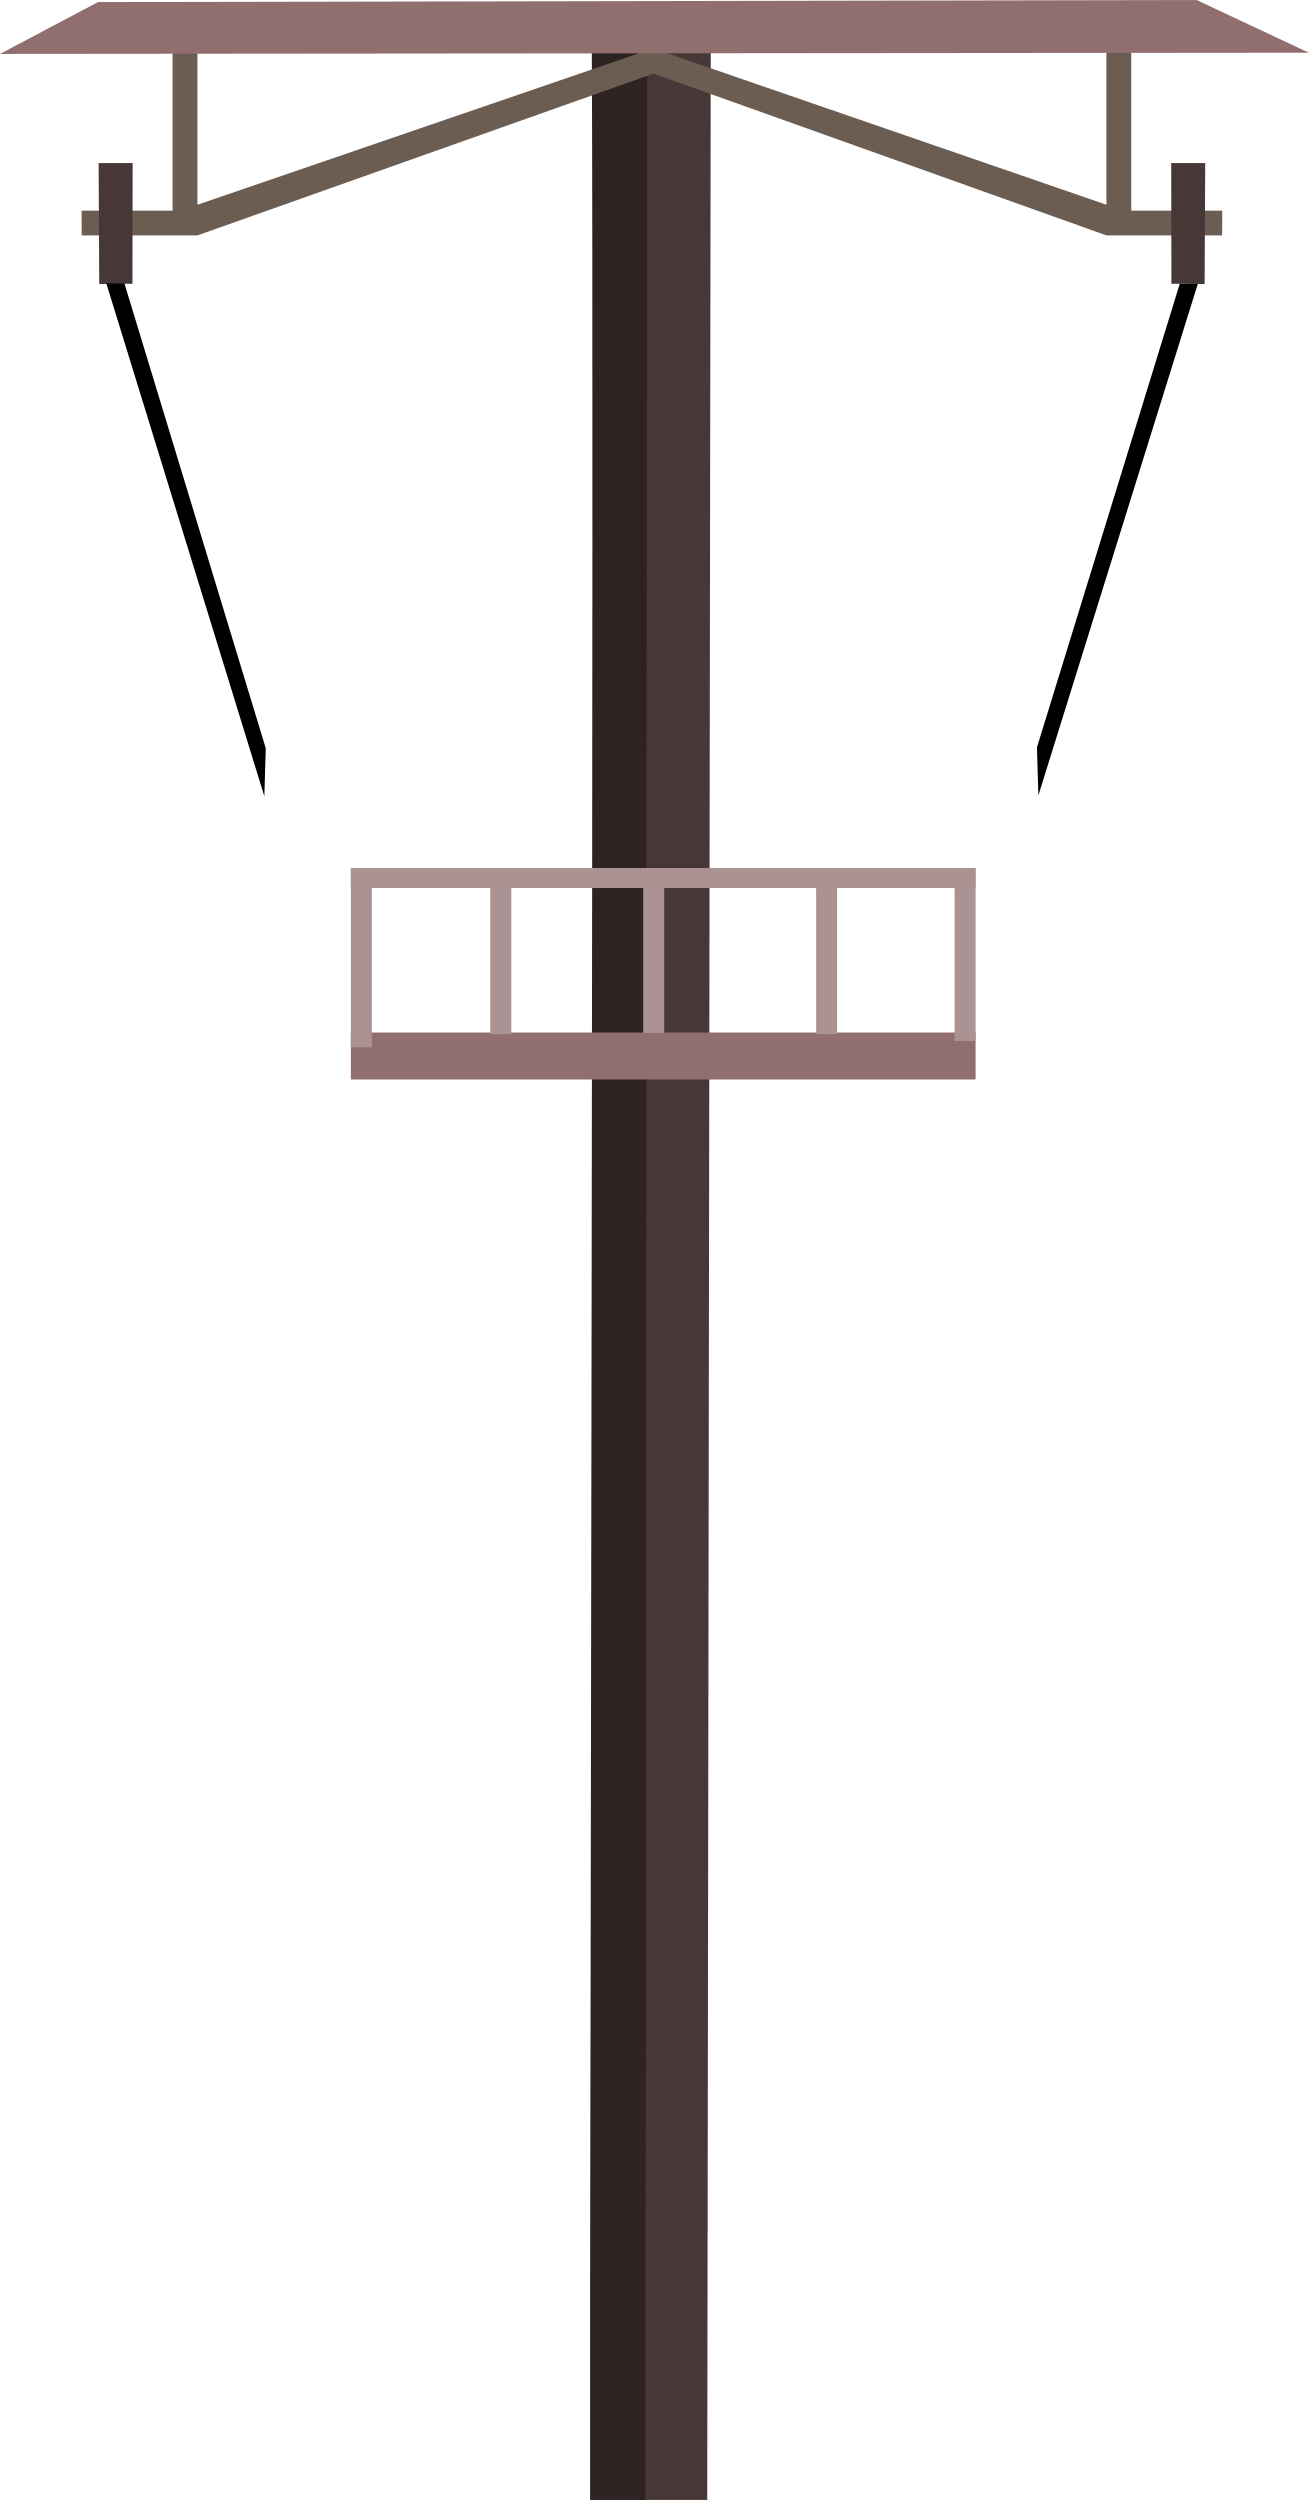
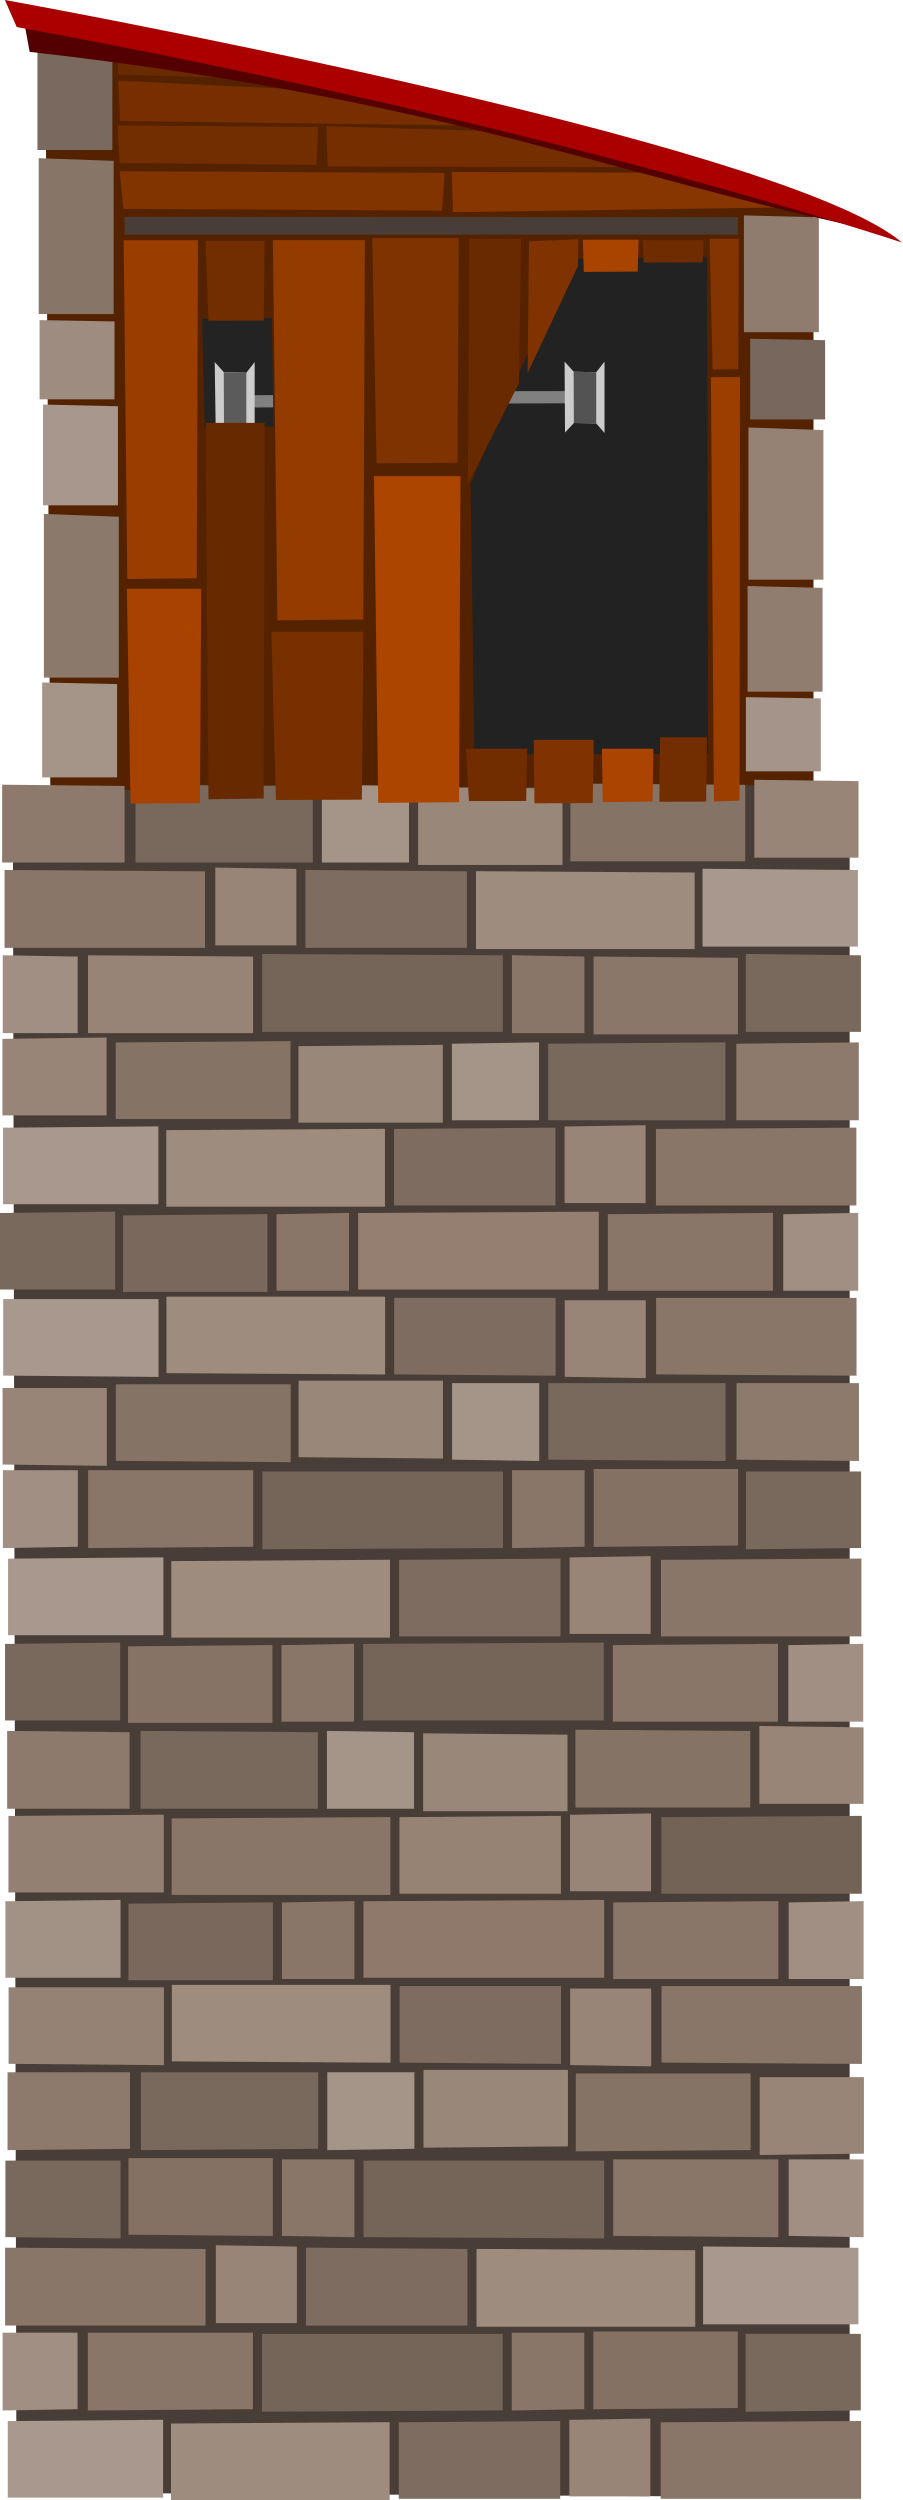
- <svg xmlns="http://www.w3.org/2000/svg" width="1e3mm" height="1910.1mm" version="1.1" viewBox="0 0 1e3 1910.1">
-   <g transform="translate(-56.394 1184.5)">
-     <path d="m507.43 725.55h89.318l2.699-1881.9h-89.643c3.711 336.1-3.244 1545.5-2.373 1881.9z" fill="#483737" />
-     <path d="m507.39 725.55h42.14l1.273-1881.9h-42.293c1.751 336.1-1.53 1545.5-1.12 1881.9z" fill="#2e2323" />
-     <path d="m555.41-1147.5-348.17 119.43v-118.97l-18.985 1.115v122.39h-69.526l0.09 18.89h88.42l348.45-123.63 346.05 123.63h88.42l0.09-18.89h-69.531v-122.39l-18.98-1.115v118.97z" fill="#6c5d53" />
-     <path d="m131.21-1182.9 839.44-1.601 85.745 40.274-1e3 0.919z" fill="#916f6f" />
-     <path d="m132.21-967.52-0.459-92.399h25.983l-0.151 92.241z" fill="#483737" />
-     <path d="m976.77-967.52 0.459-92.399h-25.983l0.151 92.241z" fill="#483737" />
-     <rect x="324.46" y="-395.61" width="477.32" height="35.894" fill="#916f6f" style="paint-order:normal" />
-     <rect x="324.46" y="-521.29" width="16.038" height="137.02" fill="#ac9393" style="paint-order:normal" />
-     <rect x="430.99" y="-519.58" width="16.038" height="125.12" fill="#ac9393" style="paint-order:normal" />
-     <rect x="547.84" y="-516.34" width="16.038" height="121.12" fill="#ac9393" style="paint-order:normal" />
-     <rect x="679.96" y="-517.42" width="16.038" height="122.96" fill="#ac9393" style="paint-order:normal" />
-     <rect x="785.74" y="-521.29" width="16.038" height="132.16" fill="#ac9393" style="paint-order:normal" />
-     <rect x="324.46" y="-521.29" width="477.32" height="15.274" fill="#ac9393" style="paint-order:normal" />
-     <path d="m137.61-968.06 120.75 391.96 1.08-36.722-107.99-355.14z" />
-     <path d="m971.57-967.65-121.82 390.89-1.08-36.722 109.06-354.07z" />
+ <svg xmlns="http://www.w3.org/2000/svg" width="1e3mm" height="2771.5mm" version="1.1" viewBox="0 0 1e3 2771.5">
+   <g transform="translate(-30.142 2354.5)">
+     <path d="m85.951-1473h846.03v-658.51l-851.76-194.22z" fill="#520" />
+     <path d="m44.334-1478 927.74-6.653v1898.7l-923.69-5.322z" fill="#483e37" />
+     <path d="m555.91-1518.2-4.051-300.61 109.34-248.48 152.64-2.701 1.413 551.23z" fill="#222" />
+     <path d="m254.18-2000.9 2.865 121.27 76.391-1.91-1.91-120.32z" fill="#232323" />
+     <path d="m332.98-1902.9-28.401 0.179v-13.607l28.192-0.138z" fill="#808080" />
+     <path d="m532.3-2119.3 399.69-5.856-71.854-37.358-329.1-1.351z" fill="#883600" />
+     <path d="m393.41-2170 357.41 0.896-82.769-37.358-276.1-8.103z" fill="#752e00" />
+     <path d="m163.4-2220.4 380.13 4.947-128.08-37.358-254.31-12.154z" fill="#782f00" />
+     <path d="m161.29-2271.7 175.62 4.947-116.87-38.708-60.653-13.504z" fill="#692a00" />
+     <path d="m71.628-2188.2h83.076v-109.81l-83.076-1.91z" fill="#7a695e" />
+     <path d="m854.84-1986.2h83.076v-127.3l-83.076-2.214z" fill="#8f7c6f" />
+     <path d="m56.745-2331.1 6.261 34.073c474.61 54.124 659.04 142.37 941.55 198.62-454.01-181.51-947.81-232.69-947.81-232.69z" fill="#500" />
+     <path d="m73.06-2006.3h83.076v-169.88l-83.076-2.954z" fill="#877568" />
+     <path d="m74.015-1911.8h83.076v-86.348l-83.076-1.502z" fill="#9e8c81" />
+     <path d="m77.835-1794.3h83.076v-109.81l-83.076-1.91z" fill="#a7978c" />
+     <path d="m78.79-1603.3h83.076v-178.33l-83.076-3.101z" fill="#8b796b" />
+     <path d="m76.88-1492.7h83.076v-103.41l-83.076-1.798z" fill="#a59589" />
+     <path d="m861.8-1889.5h83.076v-87.885l-83.076-1.528z" fill="#77675c" />
+     <path d="m859.89-1711.9h83.076v-165.79l-83.076-2.883z" fill="#958275" />
+     <path d="m858.94-1587.7h83.076v-115.1l-83.076-2.002z" fill="#917c70" />
+     <path d="m857.03-1499.4h83.076v-80.848l-83.076-1.406z" fill="#a59489" />
+     <path d="m168.27-2094.4h679.88v-19.369l-679.88-0.337z" fill="#483e37" />
+     <path d="m171.27-1712.6-4.051-375.62h82.376l-1.35 374.81z" fill="#993d00" />
+     <path d="m337.66-1666.8-5.014-421.46h101.96l-1.671 420.55z" fill="#943b00" />
+     <path d="m493.67-1395.6h160.05v-84.83l-160.05-1.475z" fill="#99877a" />
+     <path d="m386.99-1398.3h96.58v-84.83l-96.58-1.475z" fill="#a59589" />
+     <path d="m449.45-1464.4-4.715-362.25h95.88l-1.572 361.47z" fill="#ac4500" />
+     <path d="m180.38-1398.3h196.51v-84.83l-196.51-1.475z" fill="#79685c" />
+     <path d="m268.18-1953.2 1.011 69.586 43.266 0.534v-70.025l-9.208 11.808-25.034-0.631z" fill="#ccc" />
+     <path d="m278.21-1941.9 0.273 62.637 24.761 0.534v-62.541z" fill="#5b5b5b" />
+     <path d="m261.26-1468.4-3.221-417.28h65.495l-1.074 416.38z" fill="#672900" />
+     <path d="m261.26-1998.9-3.221-88.682h65.495l-1.074 88.49z" fill="#732e00" />
+     <path d="m661.75-1907.4-68.507 0.179v-13.607l68.002-0.138z" fill="#808080" />
+     <path d="m548.9-1818.1 1.505-271.66h57.393l-2.424 160.4z" fill="#692a00" />
+     <path d="m615.07-1941 1.505-146.07 54.692-2.026-0.399 29.409z" fill="#803300" />
+     <path d="m550.03-1466.4-3.337-58.068h67.859l-1.112 57.942z" fill="#712d00" />
+     <path d="m662.48-1399.6h193.81v-84.83l-193.81-1.475z" fill="#857365" />
+     <path d="m622.69-1464-0.884-70.259h66.508l-1.09 70.107z" fill="#803300" />
+     <path d="m698.33-1465.2-0.896-59.221h57.055l-0.935 58.484z" fill="#a40" />
+     <path d="m761.13-1465.7 0.785-71.433h51.991l-0.91 71.279z" fill="#732e00" />
+     <path d="m677.3-2053-0.97-35.706h61.782l-1.013 35.262z" fill="#a84300" />
+     <path d="m743.73-2063.4-1.06-24.785h67.521l-1.107 24.477z" fill="#6e2c00" />
+     <path d="m821.57-1465.9-3.284-470.49h32.188l-0.498 469.47z" fill="#9c3e00" />
+     <path d="m48.713-2324.5c590.13 108.03 981.43 238.9 981.43 238.9-134.58-114.13-994.61-268.91-994.61-268.91z" fill="#a00" />
+     <path d="m336-1467.6-5.014-186.55h101.96l-1.671 186.15z" fill="#783000" />
+     <path d="m447.6-1840.9-4.715-249.58h95.88l-1.572 249.04z" fill="#7f3300" />
+     <path d="m174.86-1463.7-4.051-238.12h82.376l-1.35 237.6z" fill="#a84200" />
+     <path d="m820.17-1944.8-3.284-145.04h32.188l-0.498 144.72z" fill="#843400" />
+     <path d="m380.98-2171.8 1.782-41.803-222.44-1.91 2.504 41.719z" fill="#732e00" />
+     <path d="m520.09-2121 2.885-41.803-360.13-1.91 4.054 41.719z" fill="#813300" />
+     <path d="m32.505-1398.3h135.74v-84.83l-135.74-1.475z" fill="#8d7a6c" />
+     <path d="m866.39-1403.7h115.49v-84.83l-115.49-1.475z" fill="#988577" />
+     <path d="m35.206-1303.7h222.17v-84.83l-222.17-1.475z" fill="#8a7668" />
+     <path d="m268.83-1306.4h89.828v-84.83l-89.828-1.475z" fill="#988577" />
+     <path d="m368.76-1303.7h178.96v-84.83l-178.96-1.475z" fill="#7d6c5f" />
+     <path d="m557.82-1302.4h242.43v-84.83l-242.43-1.475z" fill="#9e8c7f" />
+     <path d="m809-1305.1h172.2v-84.83l-172.2-1.475z" fill="#a8988d" />
+     <path d="m33.18-1209.2h83.076v-84.83l-83.076-1.475z" fill="#a18f83" />
+     <path d="m127.71-1209.2h183.01v-84.83l-183.01-1.475z" fill="#988476" />
+     <path d="m320.82-1210.6h266.73v-84.83l-266.73-1.475z" fill="#756458" />
+     <path d="m597.66-1209.2h80.375v-84.83l-80.375-1.475z" fill="#8a7668" />
+     <path d="m688.14-1207.8h160.05v-84.83l-160.05-1.475z" fill="#8b7769" />
+     <path d="m856.94-1210.6h127.64v-84.83l-127.64-1.475z" fill="#79695c" />
+     <path d="m521.05-1109.9h-160.05v-84.83l160.05-1.475z" fill="#99877a" />
+     <path d="m627.73-1112.6h-96.58v-84.83l96.58-1.475z" fill="#a59589" />
+     <path d="m834.34-1112.6h-196.51v-84.83l196.51-1.475z" fill="#79685c" />
+     <path d="m352.24-1114h-193.81v-84.83l193.81-1.475z" fill="#857365" />
+     <path d="m982.21-1112.6h-135.74v-84.83l135.74-1.475z" fill="#8d7a6c" />
+     <path d="m148.33-1118h-115.49v-84.83l115.49-1.475z" fill="#988577" />
+     <path d="m979.51-1018.1h-222.17v-84.83l222.17-1.475z" fill="#8a7668" />
+     <path d="m745.89-1020.8h-89.828v-84.83l89.828-1.475z" fill="#988577" />
+     <path d="m645.96-1018.1h-178.96v-84.83l178.96-1.475z" fill="#7d6c5f" />
+     <path d="m456.9-1016.8h-242.43v-84.83l242.43-1.475z" fill="#9e8c7f" />
+     <path d="m205.72-1019.5h-172.2v-84.83l172.2-1.475z" fill="#a8988d" />
+     <path d="m981.54-923.59h-83.076v-84.83l83.076-1.475z" fill="#a18f83" />
+     <path d="m887.01-923.59h-183.01v-84.83l183.01-1.475z" fill="#8a7668" />
+     <path d="m693.9-924.94h-266.73v-84.83l266.73-1.475z" fill="#947f71" />
+     <path d="m417.06-923.59h-80.375v-84.83l80.375-1.475z" fill="#8a7668" />
+     <path d="m326.58-922.24h-160.05v-84.83l160.05-1.475z" fill="#7a685c" />
+     <path d="m157.78-924.94h-127.64v-84.83l127.64-1.475z" fill="#79695c" />
+     <path d="m33.349-724.61h83.076v84.83l-83.076 1.475z" fill="#a18f83" />
+     <path d="m127.88-724.61h183.01v84.83l-183.01 1.475z" fill="#8a7668" />
+     <path d="m320.99-723.26h266.73v84.83l-266.73 1.475z" fill="#756458" />
+     <path d="m597.83-724.61h80.375v84.83l-80.375 1.475z" fill="#8a7668" />
+     <path d="m688.3-725.96h160.05v84.83l-160.05 1.475z" fill="#847164" />
+     <path d="m857.11-723.26h127.64v84.83l-127.64 1.475z" fill="#79695c" />
+     <path d="m521.21-823.87h-160.05v84.83l160.05 1.475z" fill="#99877a" />
+     <path d="m627.9-821.17h-96.58v84.83l96.58 1.475z" fill="#a59589" />
+     <path d="m834.51-821.17h-196.51v84.83l196.51 1.475z" fill="#79685c" />
+     <path d="m352.41-819.82h-193.81v84.83l193.81 1.475z" fill="#857365" />
+     <path d="m982.38-821.17h-135.74v84.83l135.74 1.475z" fill="#8d7a6c" />
+     <path d="m148.5-815.77h-115.49v84.83l115.49 1.475z" fill="#988577" />
+     <path d="m979.68-915.7h-222.17v84.83l222.17 1.475z" fill="#8a7668" />
+     <path d="m746.06-913h-89.828v84.83l89.828 1.475z" fill="#988577" />
+     <path d="m646.13-915.7h-178.96v84.83l178.96 1.475z" fill="#7d6c5f" />
+     <path d="m457.07-917.05h-242.43v84.83l242.43 1.475z" fill="#9e8c7f" />
+     <path d="m205.89-914.35h-172.2v84.83l172.2 1.475z" fill="#a8988d" />
+     <path d="m985.08-540.4h-222.17v-84.83l222.17-1.475z" fill="#8a7668" />
+     <path d="m751.46-543.1h-89.828v-84.83l89.828-1.475z" fill="#988577" />
+     <path d="m651.53-540.4h-178.96v-84.83l178.96-1.475z" fill="#7d6c5f" />
+     <path d="m462.47-539.05h-242.43v-84.83l242.43-1.475z" fill="#9e8c7f" />
+     <path d="m211.29-541.75h-172.2v-84.83l172.2-1.475z" fill="#a8988d" />
+     <path d="m987.11-445.87h-83.076v-84.83l83.076-1.475z" fill="#a18f83" />
+     <path d="m892.58-445.87h-183.01v-84.83l183.01-1.475z" fill="#8a7668" />
+     <path d="m699.47-447.22h-266.73v-84.83l266.73-1.475z" fill="#756458" />
+     <path d="m422.63-445.87h-80.375v-84.83l80.375-1.475z" fill="#8a7668" />
+     <path d="m332.15-444.52h-160.05v-84.83l160.05-1.475z" fill="#877366" />
+     <path d="m163.35-447.22h-127.64v-84.83l127.64-1.475z" fill="#79695c" />
+     <path d="m499.24-346.62h160.05v-84.83l-160.05-1.475z" fill="#99877a" />
+     <path d="m392.56-349.32h96.58v-84.83l-96.58-1.475z" fill="#a59589" />
+     <path d="m185.95-349.32h196.51v-84.83l-196.51-1.475z" fill="#79685c" />
+     <path d="m668.05-350.67h193.81v-84.83l-193.81-1.475z" fill="#857365" />
+     <path d="m38.076-349.32h135.74v-84.83l-135.74-1.475z" fill="#8d7a6c" />
+     <path d="m871.96-354.72h115.49v-84.83l-115.49-1.475z" fill="#988577" />
+     <path d="m985.51-255.14h-222.17v-84.83l222.17-1.475z" fill="#736256" />
+     <path d="m751.88-257.84h-89.828v-84.83l89.828-1.475z" fill="#988577" />
+     <path d="m651.95-255.14h-178.96v-84.83l178.96-1.475z" fill="#968374" />
+     <path d="m462.89-253.79h-242.43v-84.83l242.43-1.475z" fill="#8a7668" />
+     <path d="m211.71-256.49h-172.2v-84.83l172.2-1.475z" fill="#948073" />
+     <path d="m987.53-160.61h-83.076v-84.83l83.076-1.475z" fill="#a18f83" />
+     <path d="m893-160.61h-183.01v-84.83l183.01-1.475z" fill="#8a7668" />
+     <path d="m699.89-161.96h-266.73v-84.83l266.73-1.475z" fill="#8e796b" />
+     <path d="m423.06-160.61h-80.375v-84.83l80.375-1.475z" fill="#8a7668" />
+     <path d="m332.58-159.26h-160.05v-84.83l160.05-1.475z" fill="#7a685c" />
+     <path d="m163.77-161.96h-127.64v-84.83l127.64-1.475z" fill="#a29285" />
+     <path d="m985.68-152.73h-222.17v84.83l222.17 1.475z" fill="#8a7668" />
+     <path d="m752.05-150.03h-89.828v84.83l89.828 1.475z" fill="#988577" />
+     <path d="m652.12-152.73h-178.96v84.83l178.96 1.475z" fill="#7d6c5f" />
+     <path d="m463.06-154.08h-242.43v84.83l242.43 1.475z" fill="#9e8c7f" />
+     <path d="m211.88-151.38h-172.2v84.83l172.2 1.475z" fill="#958274" />
+     <path d="m987.53 39.38h-83.076v84.83l83.076 1.475z" fill="#a18f83" />
+     <path d="m893 39.38h-183.01v84.83l183.01 1.475z" fill="#8a7668" />
+     <path d="m699.89 40.73h-266.73v84.83l266.73 1.475z" fill="#756458" />
+     <path d="m423.06 39.38h-80.375v84.83l80.375 1.475z" fill="#8a7668" />
+     <path d="m332.58 38.029h-160.05v84.83l160.05 1.475z" fill="#847164" />
+     <path d="m163.77 40.73h-127.64v84.83l127.64 1.475z" fill="#79695c" />
+     <path d="m499.67-59.876h160.05v84.83l-160.05 1.475z" fill="#99877a" />
+     <path d="m392.98-57.175h96.58v84.83l-96.58 1.475z" fill="#a59589" />
+     <path d="m186.37-57.175h196.51v84.83l-196.51 1.475z" fill="#79685c" />
+     <path d="m668.47-55.825h193.81v84.83l-193.81 1.475z" fill="#857365" />
+     <path d="m38.498-57.175h135.74v84.83l-135.74 1.475z" fill="#8d7a6c" />
+     <path d="m872.38-51.774h115.49v84.83l-115.49 1.475z" fill="#988577" />
+     <path d="m35.797 223.59h222.17v-84.83l-222.17-1.475z" fill="#8a7668" />
+     <path d="m269.42 220.89h89.828v-84.83l-89.828-1.475z" fill="#988577" />
+     <path d="m369.35 223.59h178.96v-84.83l-178.96-1.475z" fill="#7d6c5f" />
+     <path d="m558.41 224.94h242.43v-84.83l-242.43-1.475z" fill="#9e8c7f" />
+     <path d="m809.59 222.24h172.2v-84.83l-172.2-1.475z" fill="#a8988d" />
+     <path d="m33.012 231.48h83.076v84.83l-83.076 1.475z" fill="#a18f83" />
+     <path d="m127.54 231.48h183.01v84.83l-183.01 1.475z" fill="#8a7668" />
+     <path d="m320.65 232.84h266.73v84.83l-266.73 1.475z" fill="#756458" />
+     <path d="m597.49 231.48h80.375v84.83l-80.375 1.475z" fill="#8a7668" />
+     <path d="m687.97 230.13h160.05v84.83l-160.05 1.475z" fill="#847164" />
+     <path d="m856.77 232.84h127.64v84.83l-127.64 1.475z" fill="#79695c" />
+     <path d="m984.75 415.7h-222.17v-84.83l222.17-1.475z" fill="#8a7668" />
+     <path d="m751.12 412.99h-89.828v-84.83l89.828-1.475z" fill="#988577" />
+     <path d="m651.19 415.7h-178.96v-84.83l178.96-1.475z" fill="#7d6c5f" />
+     <path d="m462.13 417.05h-242.43v-84.83l242.43-1.475z" fill="#9e8c7f" />
+     <path d="m210.95 414.35h-172.2v-84.83l172.2-1.475z" fill="#a8988d" />
+     <path d="m656.04-1953.7 0.477 78.706 9.832-10.58 24.761 0.44 9.208 10.643v-79.112l-9.208 11.808-25.034-0.631z" fill="#ccc" />
+     <path d="m666.07-1942.4 0.273 56.852 24.761 0.44v-56.773z" fill="#535353" />
  </g>
</svg>
